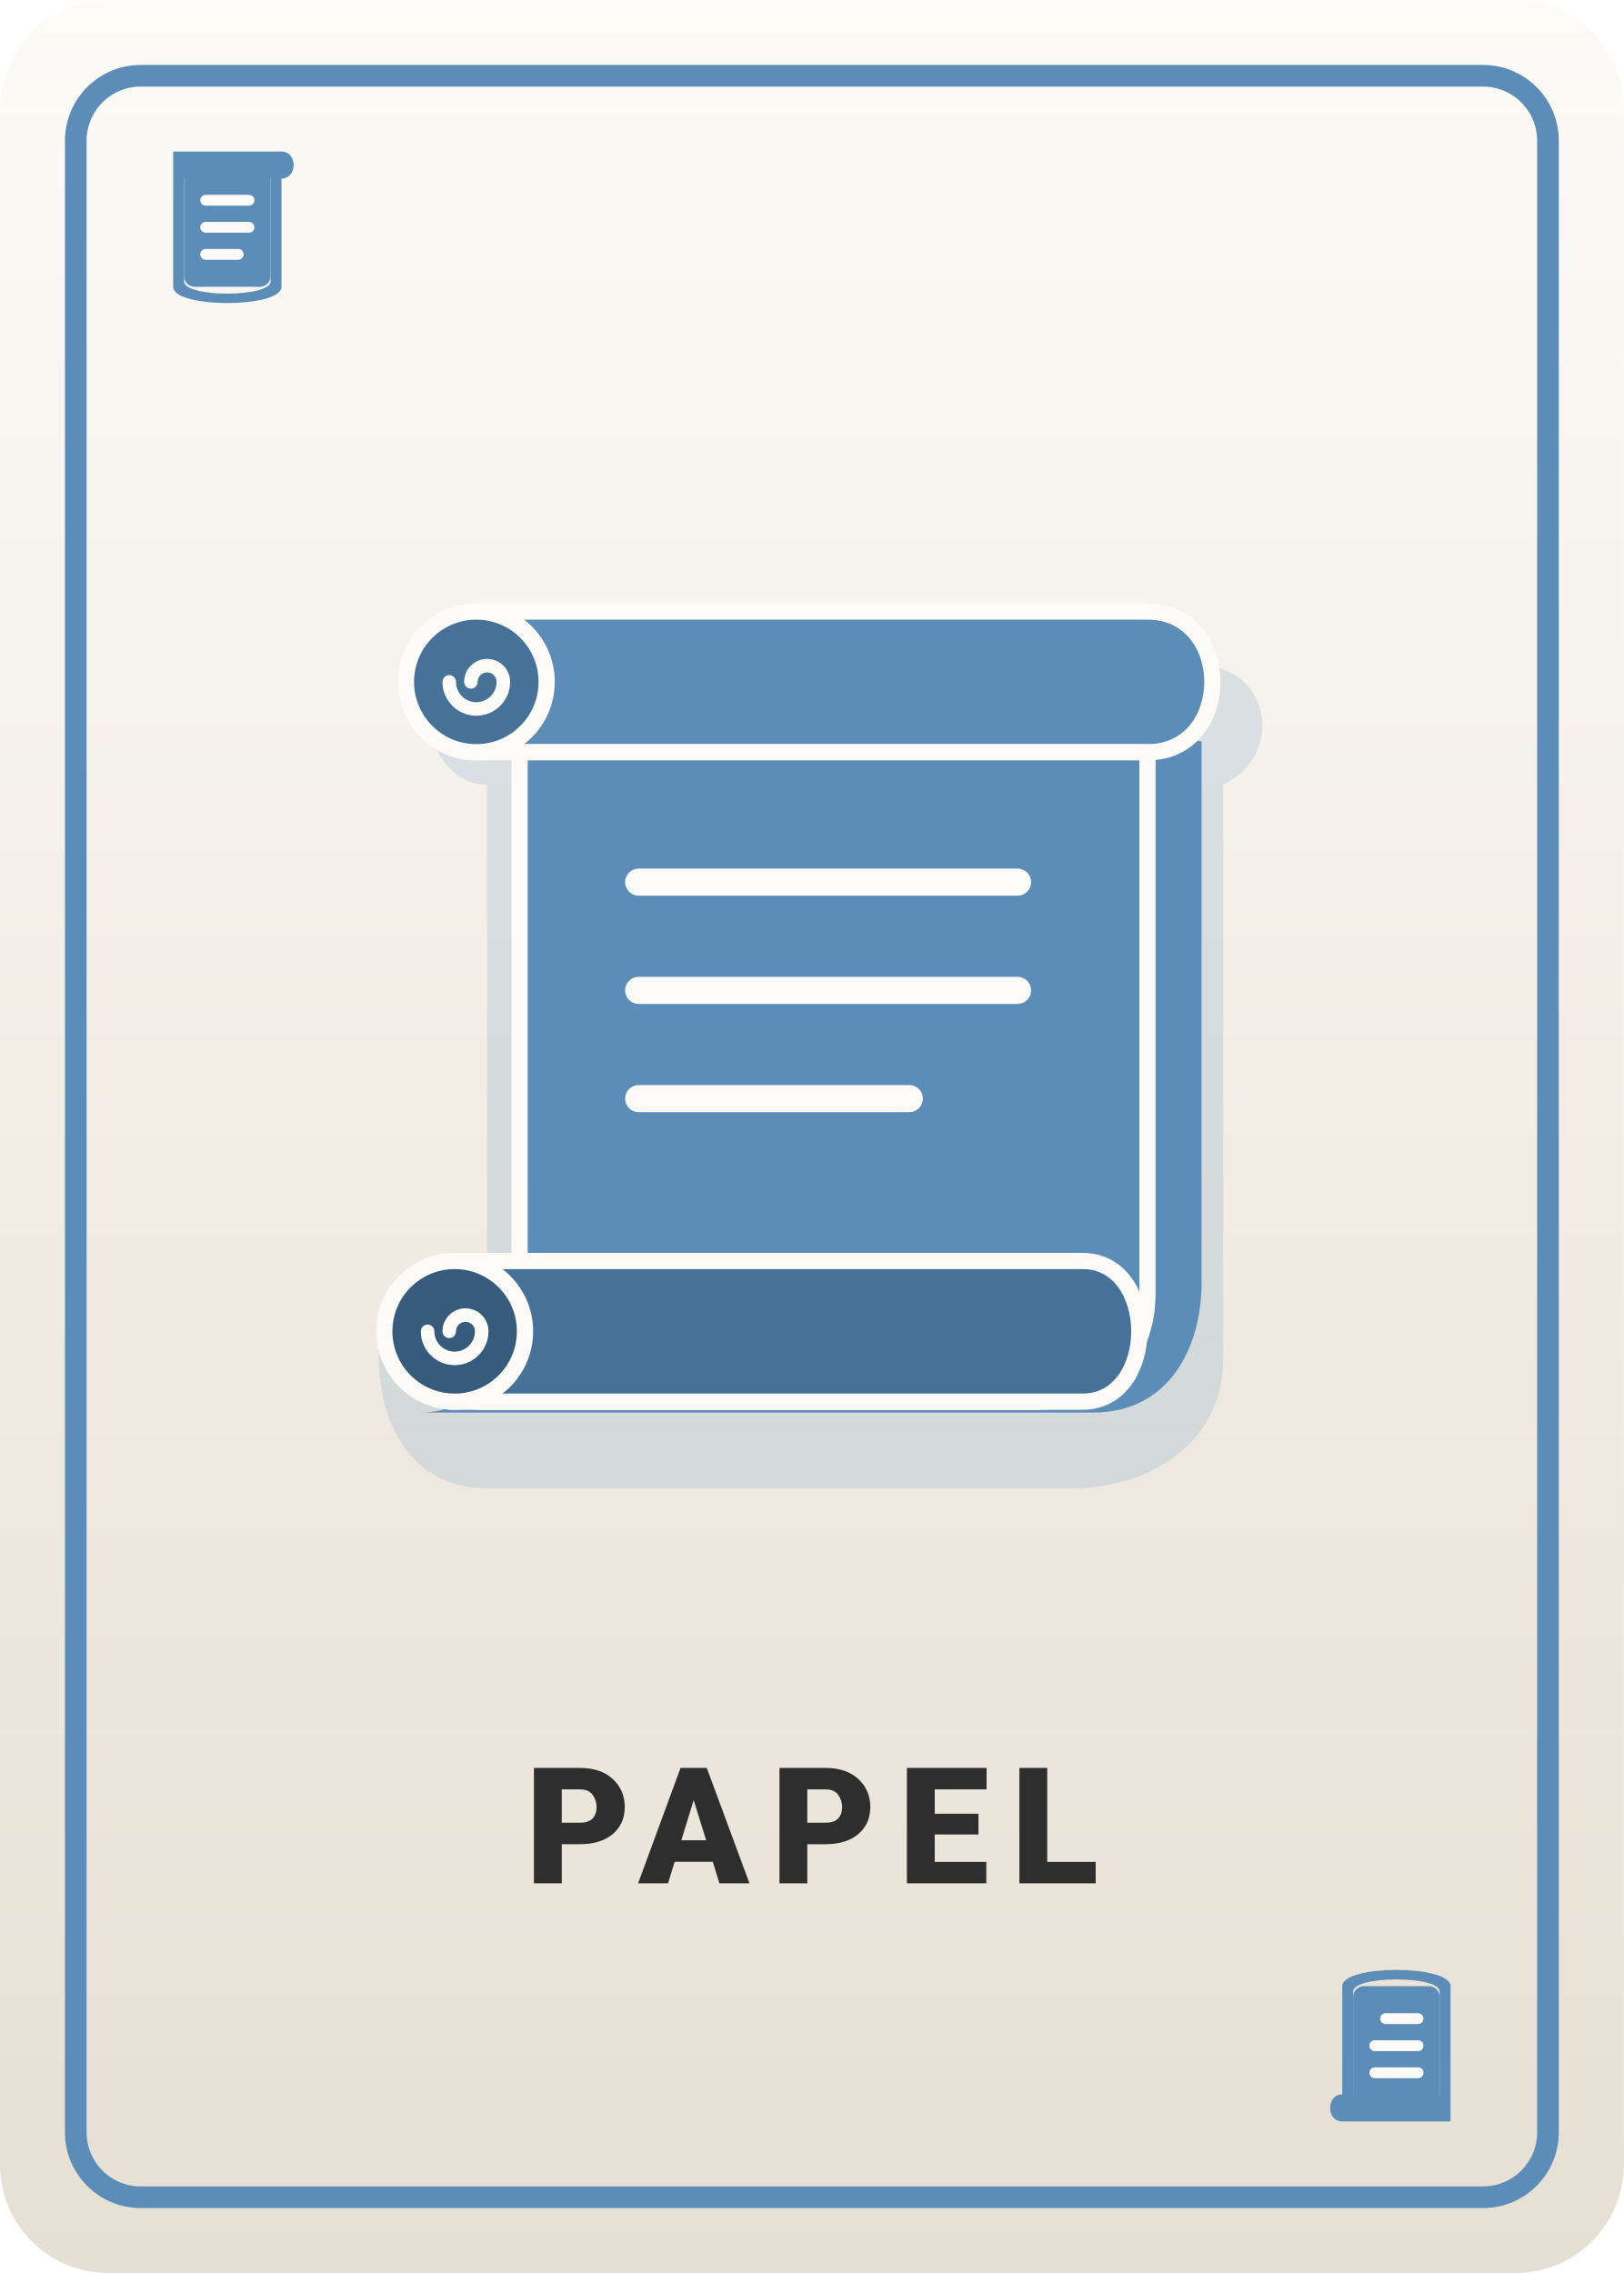
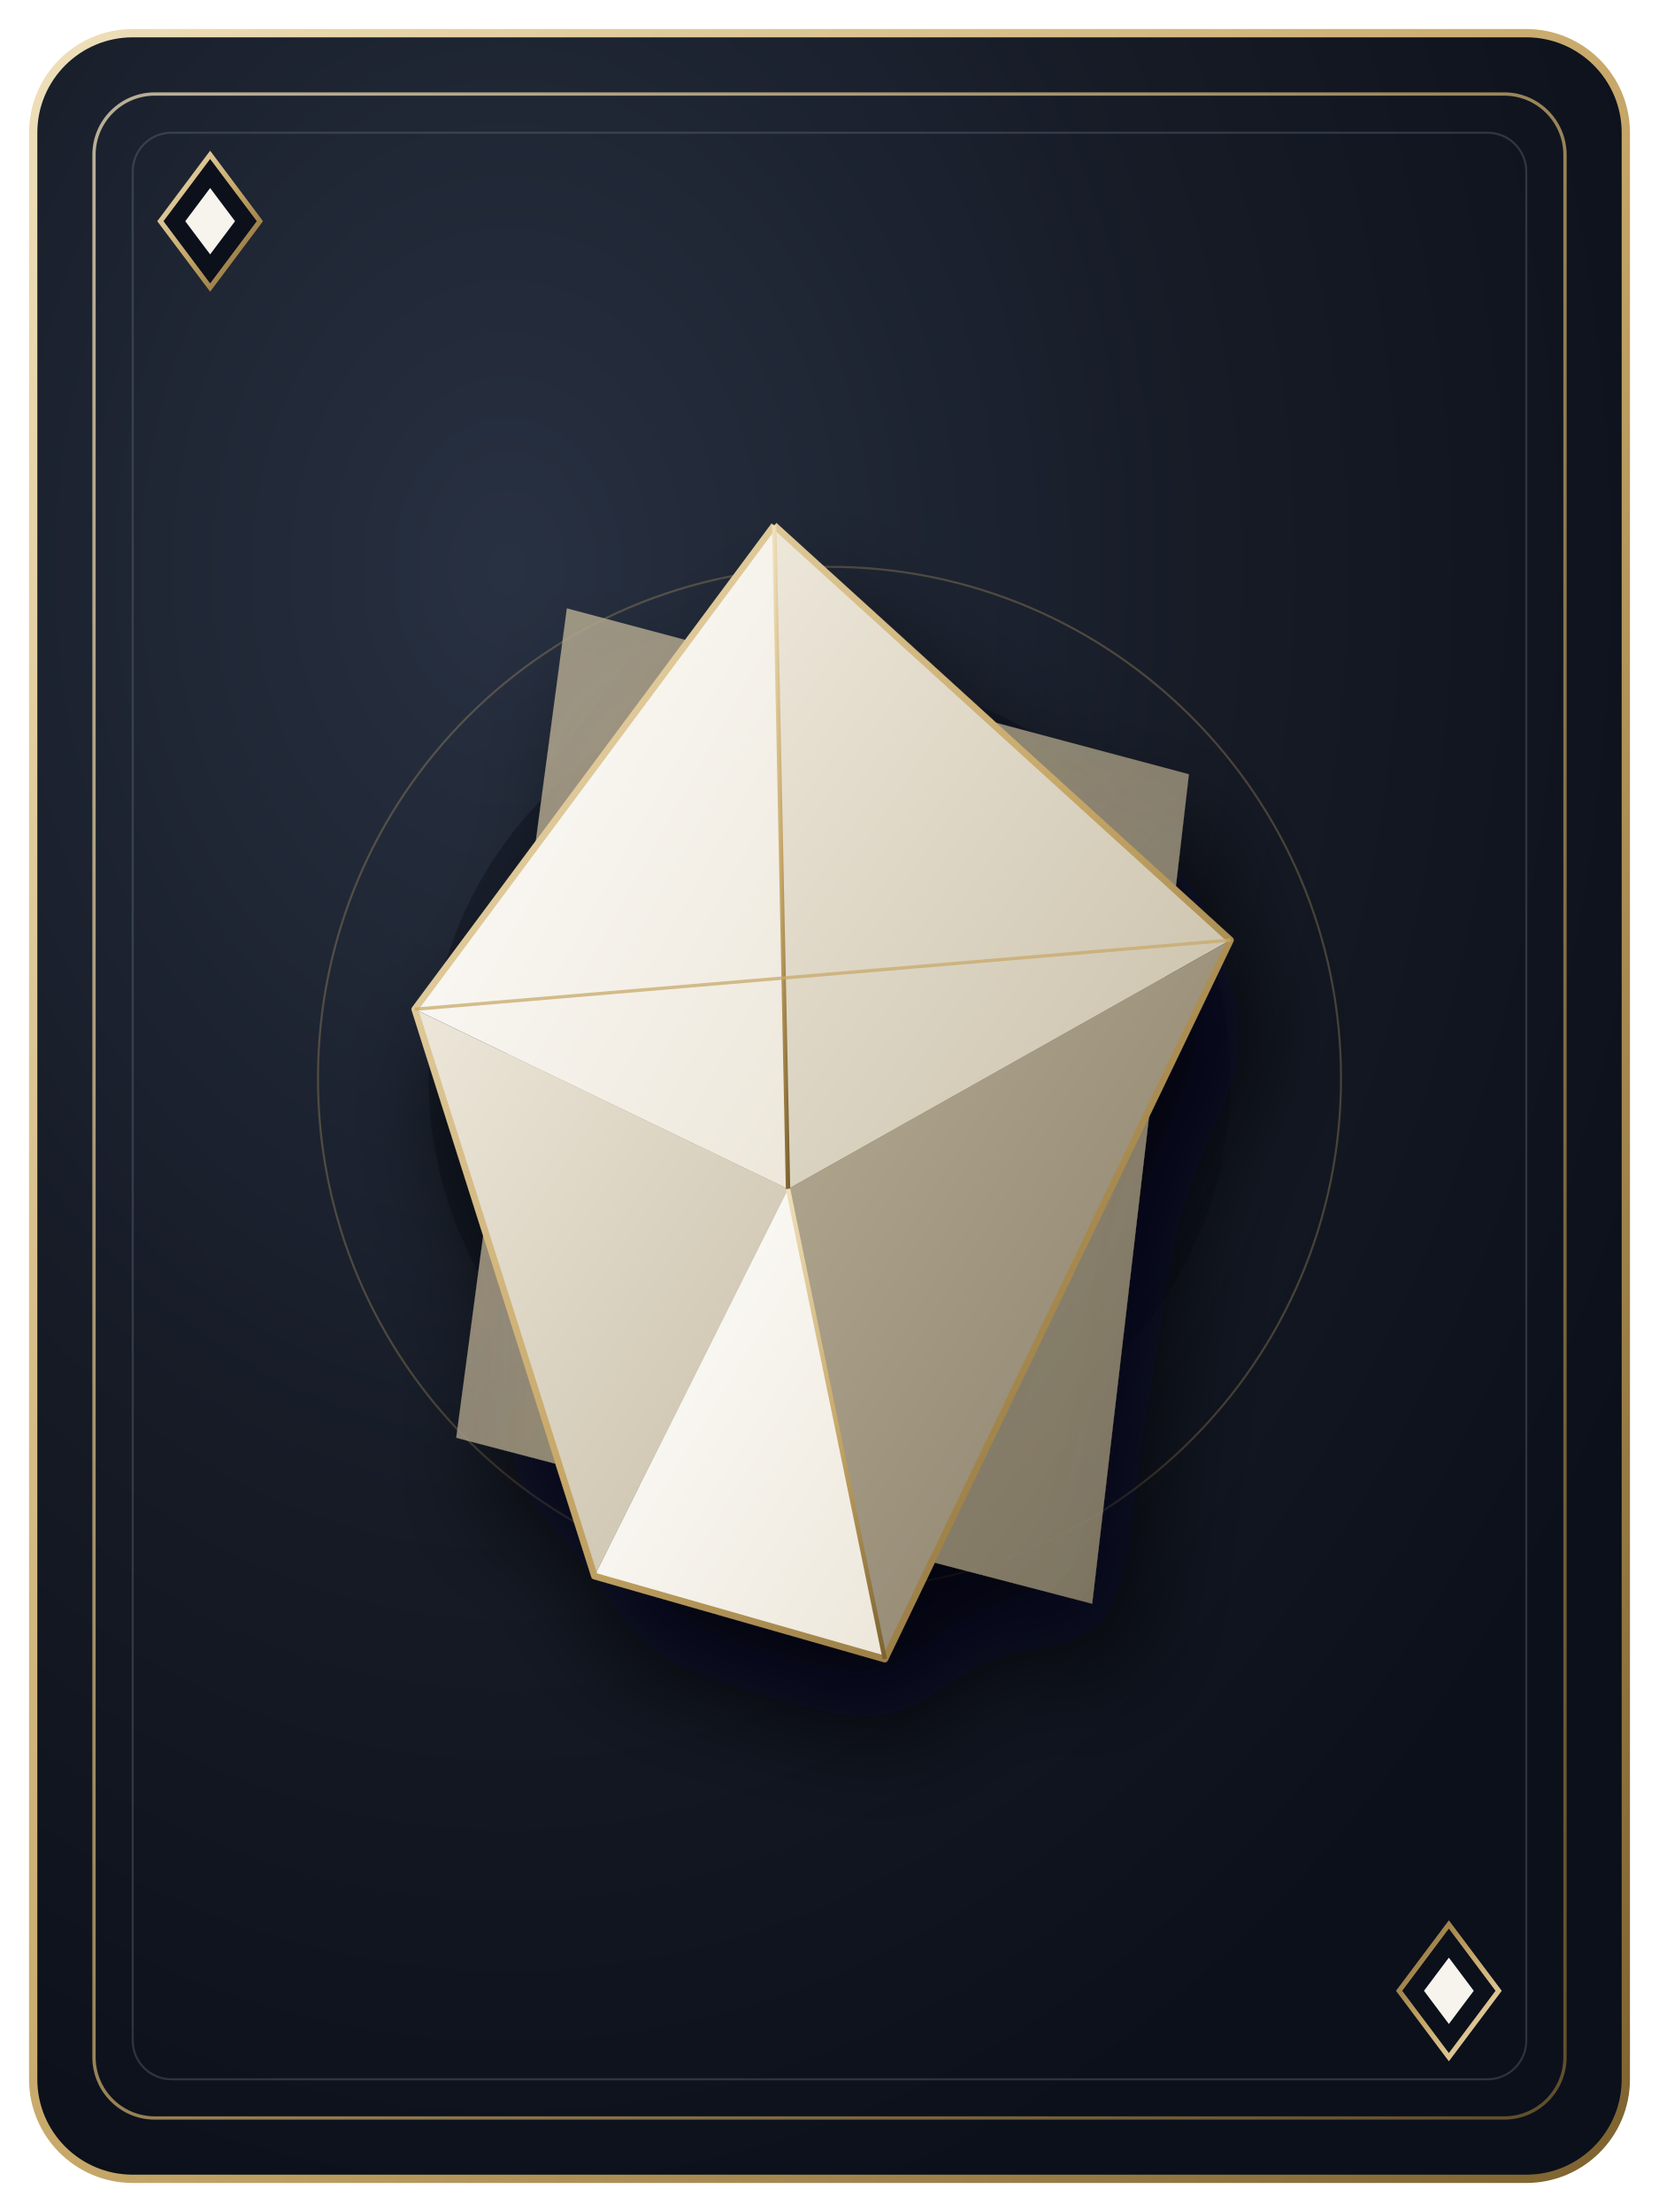
- <svg xmlns="http://www.w3.org/2000/svg" viewBox="0 0 300 420" width="300" height="420" role="img" aria-labelledby="title-papel">
+ <svg xmlns="http://www.w3.org/2000/svg" viewBox="0 0 600 800" width="100%" height="100%">
  <defs>
-     <linearGradient id="bg-papel" x1="0%" y1="0%" x2="0%" y2="100%">
-       <stop offset="0%" stop-color="#FDFBF7" />
-       <stop offset="100%" stop-color="#E6DFD3" />
+     <radialGradient id="studio-vignette" cx="30%" cy="25%" r="80%">
+       <stop offset="0%" stop-color="#283142" />
+       <stop offset="55%" stop-color="#161B26" />
+       <stop offset="100%" stop-color="#0B101B" />
+     </radialGradient>
+     <linearGradient id="gold-frame" x1="0%" y1="0%" x2="100%" y2="100%">
+       <stop offset="0%" stop-color="#EFE0BB" />
+       <stop offset="50%" stop-color="#C8A96A" />
+       <stop offset="100%" stop-color="#7D622F" />
    </linearGradient>
-     <g id="icon-papel-corner">
-       <path d="M-10,-14 H10 C13,-14 13,-9 10,-9 H-8 V10 C-8,13 8,13 8,10 V-9 H10 V11 C10,15 -10,15 -10,11 Z" fill="#5B8DB8" />
-       <rect x="-8" y="-11" width="16" height="22" rx="2" fill="#5B8DB8" />
-       <line x1="-4" y1="-5" x2="4" y2="-5" stroke="#FDFBF7" stroke-width="2" stroke-linecap="round" />
-       <line x1="-4" y1="0" x2="4" y2="0" stroke="#FDFBF7" stroke-width="2" stroke-linecap="round" />
-       <line x1="-4" y1="5" x2="2" y2="5" stroke="#FDFBF7" stroke-width="2" stroke-linecap="round" />
+     <linearGradient id="paper-highlight" x1="0%" y1="0%" x2="100%" y2="100%">
+       <stop offset="0%" stop-color="#FFFFFF" />
+       <stop offset="100%" stop-color="#EDE7DA" />
+     </linearGradient>
+     <linearGradient id="paper-warm-mid" x1="0%" y1="0%" x2="100%" y2="100%">
+       <stop offset="0%" stop-color="#EDE7DA" />
+       <stop offset="100%" stop-color="#C8BFA8" />
+     </linearGradient>
+     <linearGradient id="paper-deep-fold" x1="0%" y1="0%" x2="100%" y2="100%">
+       <stop offset="0%" stop-color="#B5AA92" />
+       <stop offset="100%" stop-color="#877D68" />
+     </linearGradient>
+     <filter id="paper-shadow" x="-20%" y="-20%" width="140%" height="150%">
+       <feDropShadow dx="12" dy="28" stdDeviation="20" flood-color="#04060B" flood-opacity="0.85" />
+     </filter>
+   </defs>
+   <rect x="12" y="12" width="576" height="776" rx="36" fill="url(#studio-vignette)" stroke="url(#gold-frame)" stroke-width="3" />
+   <rect x="34" y="34" width="532" height="732" rx="22" fill="none" stroke="url(#gold-frame)" stroke-width="1.2" opacity="0.75" />
+   <rect x="48" y="48" width="504" height="704" rx="14" fill="none" stroke="#7A8494" stroke-width="0.75" opacity="0.3" />
+   <g transform="translate(76, 80)" stroke="url(#gold-frame)" stroke-width="1.8" fill="#0B101B">
+     <polygon points="0,-24 18,0 0,24 -18,0" />
+     <polygon points="0,-12 9,0 0,12 -9,0" fill="#F7F4ED" stroke="none" />
+   </g>
+   <g transform="translate(524, 720) rotate(180)" stroke="url(#gold-frame)" stroke-width="1.8" fill="#0B101B">
+     <polygon points="0,-24 18,0 0,24 -18,0" />
+     <polygon points="0,-12 9,0 0,12 -9,0" fill="#F7F4ED" stroke="none" />
+   </g>
+   <circle cx="300" cy="390" r="185" fill="none" stroke="#C8A96A" stroke-width="0.75" opacity="0.3" />
+   <circle cx="300" cy="390" r="145" fill="#0B101B" opacity="0.45" />
+   <g filter="url(#paper-shadow)" transform="translate(300, 395)">
+     <polygon points="-95,-175 130,-115 95,185 -135,125" fill="url(#paper-deep-fold)" opacity="0.85" />
+     <polygon points="-20,-205 -150,-30 -15,35" fill="url(#paper-highlight)" />
+     <polygon points="-20,-205 145,-55 -15,35" fill="url(#paper-warm-mid)" />
+     <polygon points="-150,-30 -15,35 -85,175" fill="url(#paper-warm-mid)" />
+     <polygon points="145,-55 -15,35 20,205" fill="url(#paper-deep-fold)" />
+     <polygon points="-15,35 -85,175 20,205" fill="url(#paper-highlight)" />
+     <g fill="none" stroke="url(#gold-frame)" stroke-width="2.4" stroke-linejoin="round">
+       <polyline points="-20,-205 -150,-30 -85,175 20,205 145,-55 -20,-205" />
+       <line x1="-20" y1="-205" x2="-15" y2="35" stroke-width="1.6" />
+       <line x1="-150" y1="-30" x2="145" y2="-55" stroke-width="1.2" opacity="0.75" />
+       <line x1="-15" y1="35" x2="20" y2="205" stroke-width="1.6" />
    </g>
-   </defs>
-   <rect x="0" y="0" width="300" height="420" rx="20" ry="20" fill="url(#bg-papel)" />
-   <rect x="14" y="14" width="272" height="392" rx="12" ry="12" fill="none" stroke="#5B8DB8" stroke-width="4" />
-   <use href="#icon-papel-corner" transform="translate(42, 42)" />
-   <use href="#icon-papel-corner" transform="translate(258, 378) rotate(180)" />
-   <g transform="translate(150, 185)">
-     <path d="M-64,-68 H68 C80,-68 84,-52 72,-46 V60 C72,76 58,84 44,84 H-64 C-78,84 -84,72 -84,60 C-84,48 -72,46 -64,46 V-46 C-76,-46 -80,-68 -64,-68 Z" fill="#5B8DB8" opacity="0.18" transform="translate(4, 6)" />
-     <path d="M-62,-72 H62 C76,-72 76,-48 62,-48 H-50 V52 C-50,68 -64,76 -72,76 H52 C66,76 72,64 72,52 V-48" fill="#5B8DB8" />
-     <path d="M-62,-72 H62 C78,-72 78,-46 62,-46 H-62 C-78,-46 -78,-72 -62,-72 Z" fill="#5B8DB8" stroke="#FDFBF7" stroke-width="3" />
-     <circle cx="-62" cy="-59" r="13" fill="#467299" stroke="#FDFBF7" stroke-width="3" />
-     <path d="M-62,-59 m-5,0 a5,5 0 1,0 10,0 a3,3 0 1,0 -6,0" fill="none" stroke="#FDFBF7" stroke-width="2.5" stroke-linecap="round" />
-     <path d="M-54,-46 H62 V54 C62,66 54,74 42,74 H-62 C-54,74 -54,64 -54,54 Z" fill="#5B8DB8" stroke="#FDFBF7" stroke-width="3" stroke-linejoin="round" />
-     <path d="M-66,48 H50 C64,48 64,74 50,74 H-66 C-80,74 -80,48 -66,48 Z" fill="#467299" stroke="#FDFBF7" stroke-width="3" />
-     <circle cx="-66" cy="61" r="13" fill="#365B7D" stroke="#FDFBF7" stroke-width="3" />
-     <path d="M-66,61 m-5,0 a5,5 0 1,0 10,0 a3,3 0 1,0 -6,0" fill="none" stroke="#FDFBF7" stroke-width="2.5" stroke-linecap="round" />
-     <line x1="-32" y1="-22" x2="38" y2="-22" stroke="#FDFBF7" stroke-width="5" stroke-linecap="round" />
-     <line x1="-32" y1="-2" x2="38" y2="-2" stroke="#FDFBF7" stroke-width="5" stroke-linecap="round" />
-     <line x1="-32" y1="18" x2="18" y2="18" stroke="#FDFBF7" stroke-width="5" stroke-linecap="round" />
  </g>
-   <text x="150" y="348" text-anchor="middle" fill="#2E2E2E" font-family="system-ui, -apple-system, 'Segoe UI', Roboto, Helvetica, Arial, sans-serif" font-size="30" font-weight="900" letter-spacing="4">PAPEL</text>
</svg>
